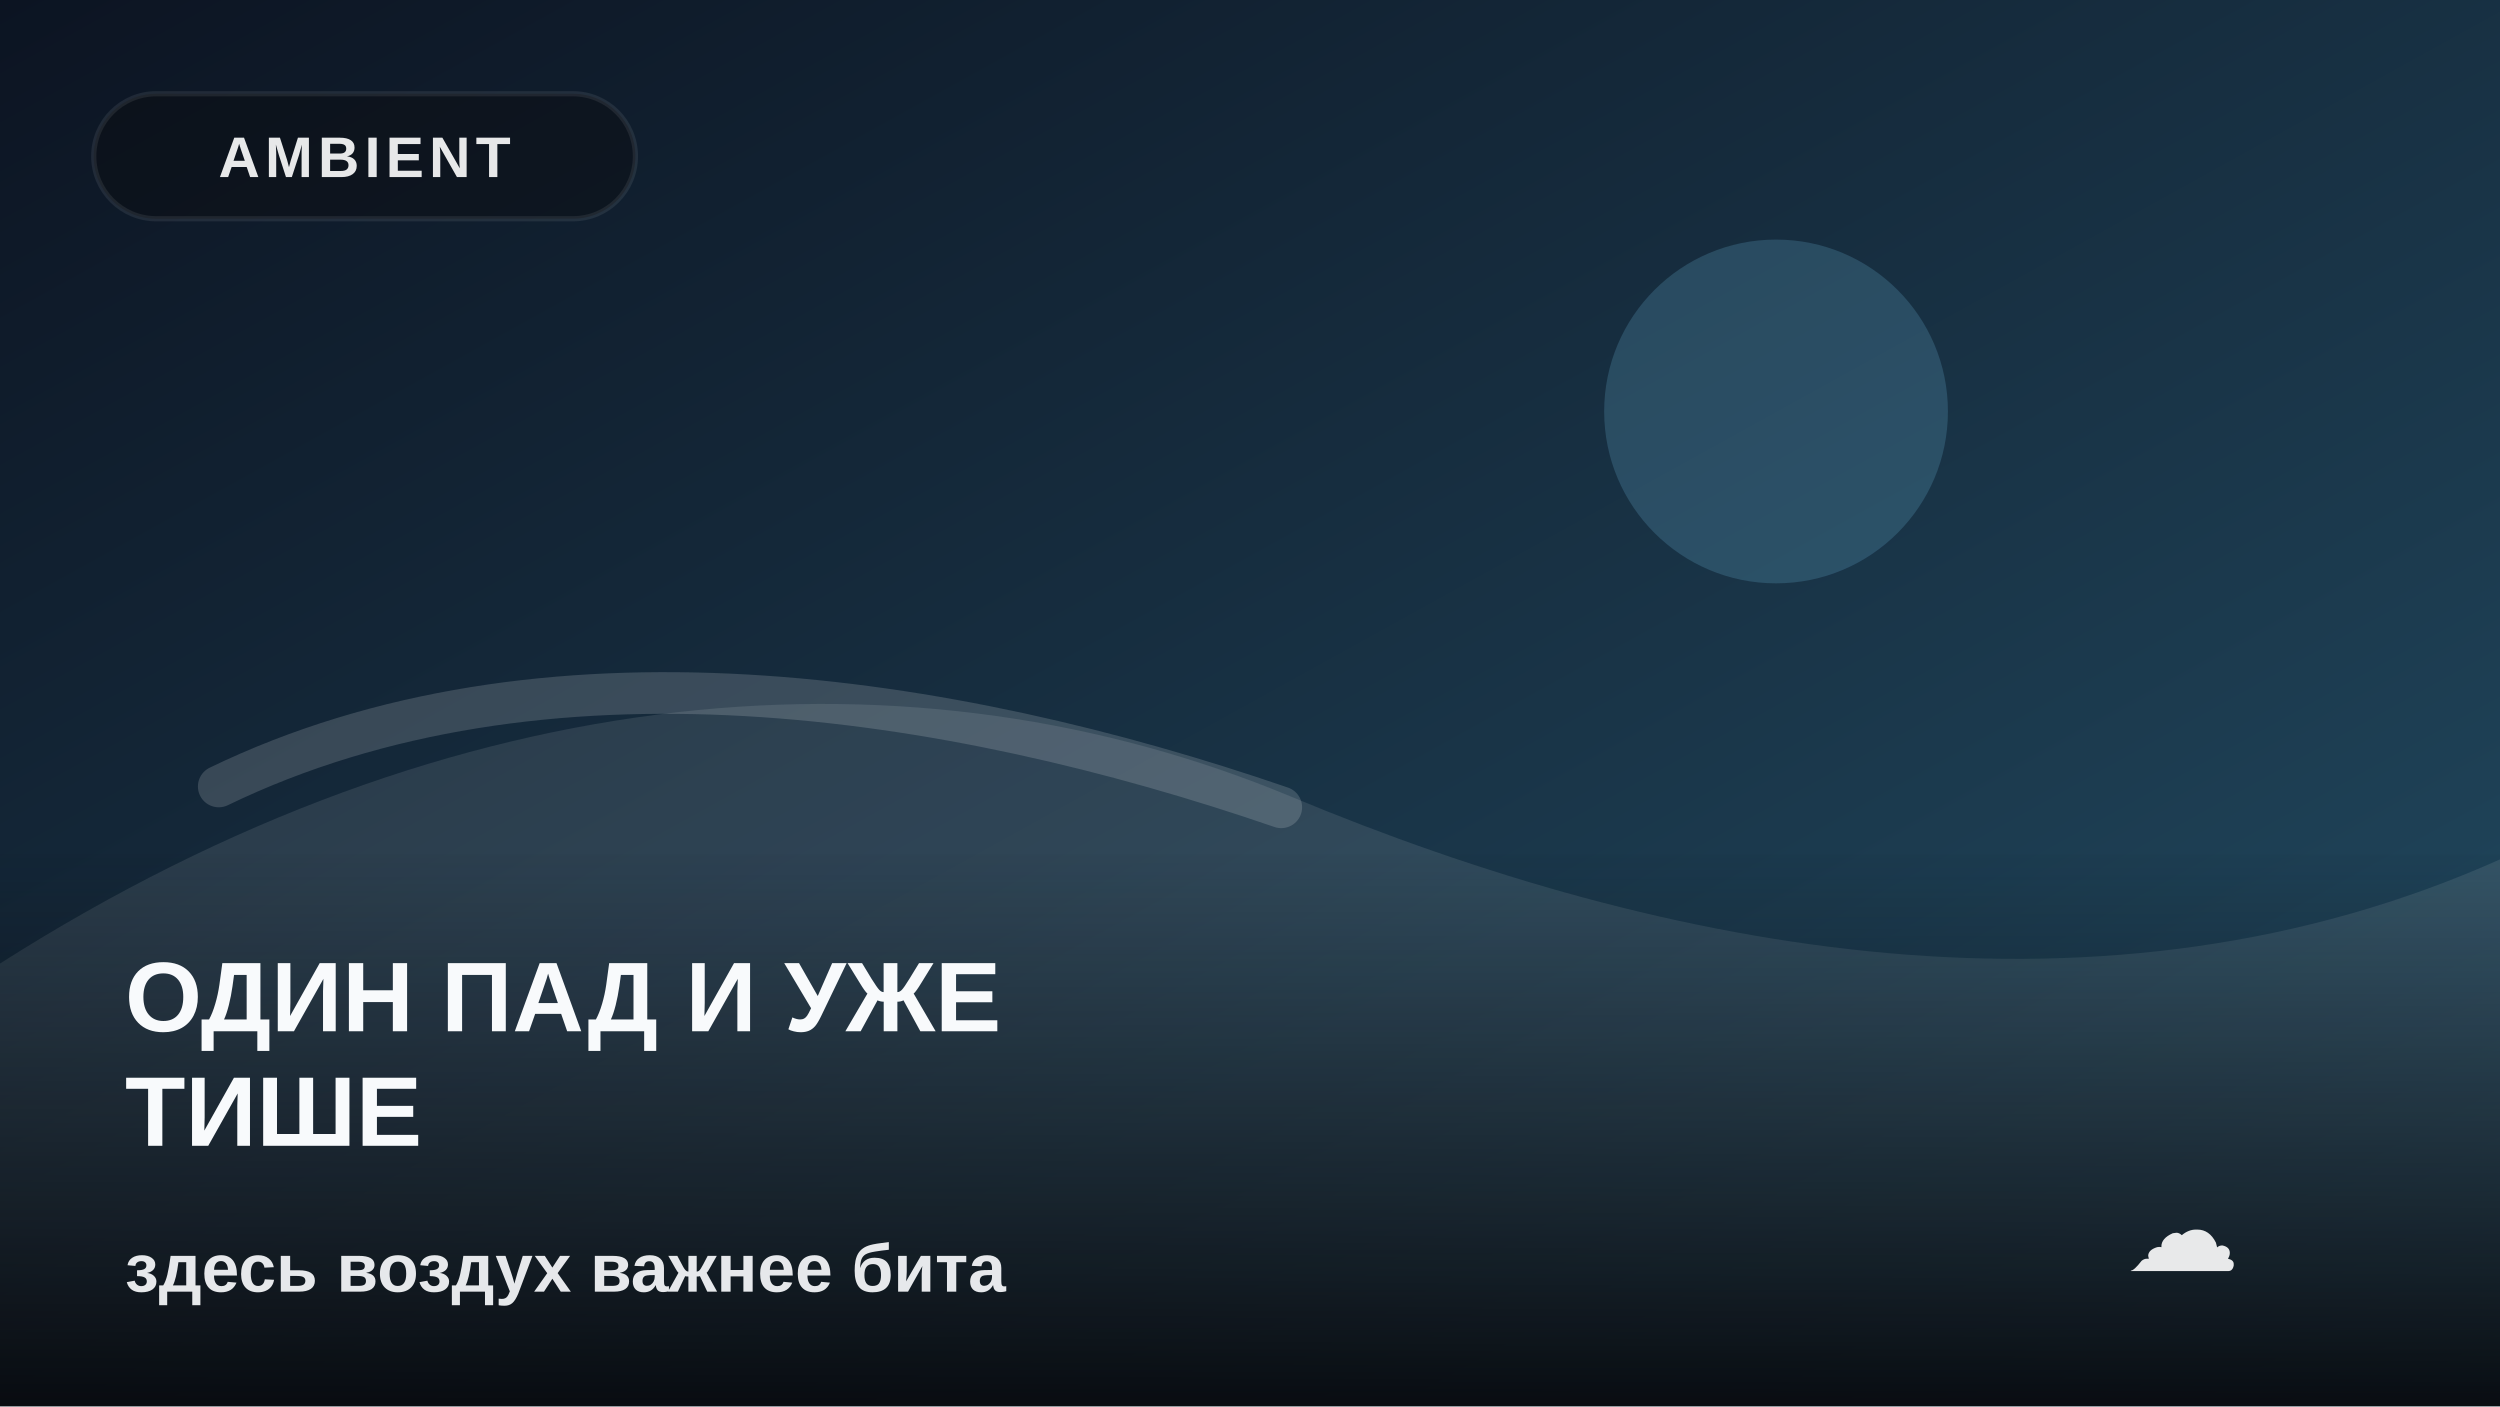
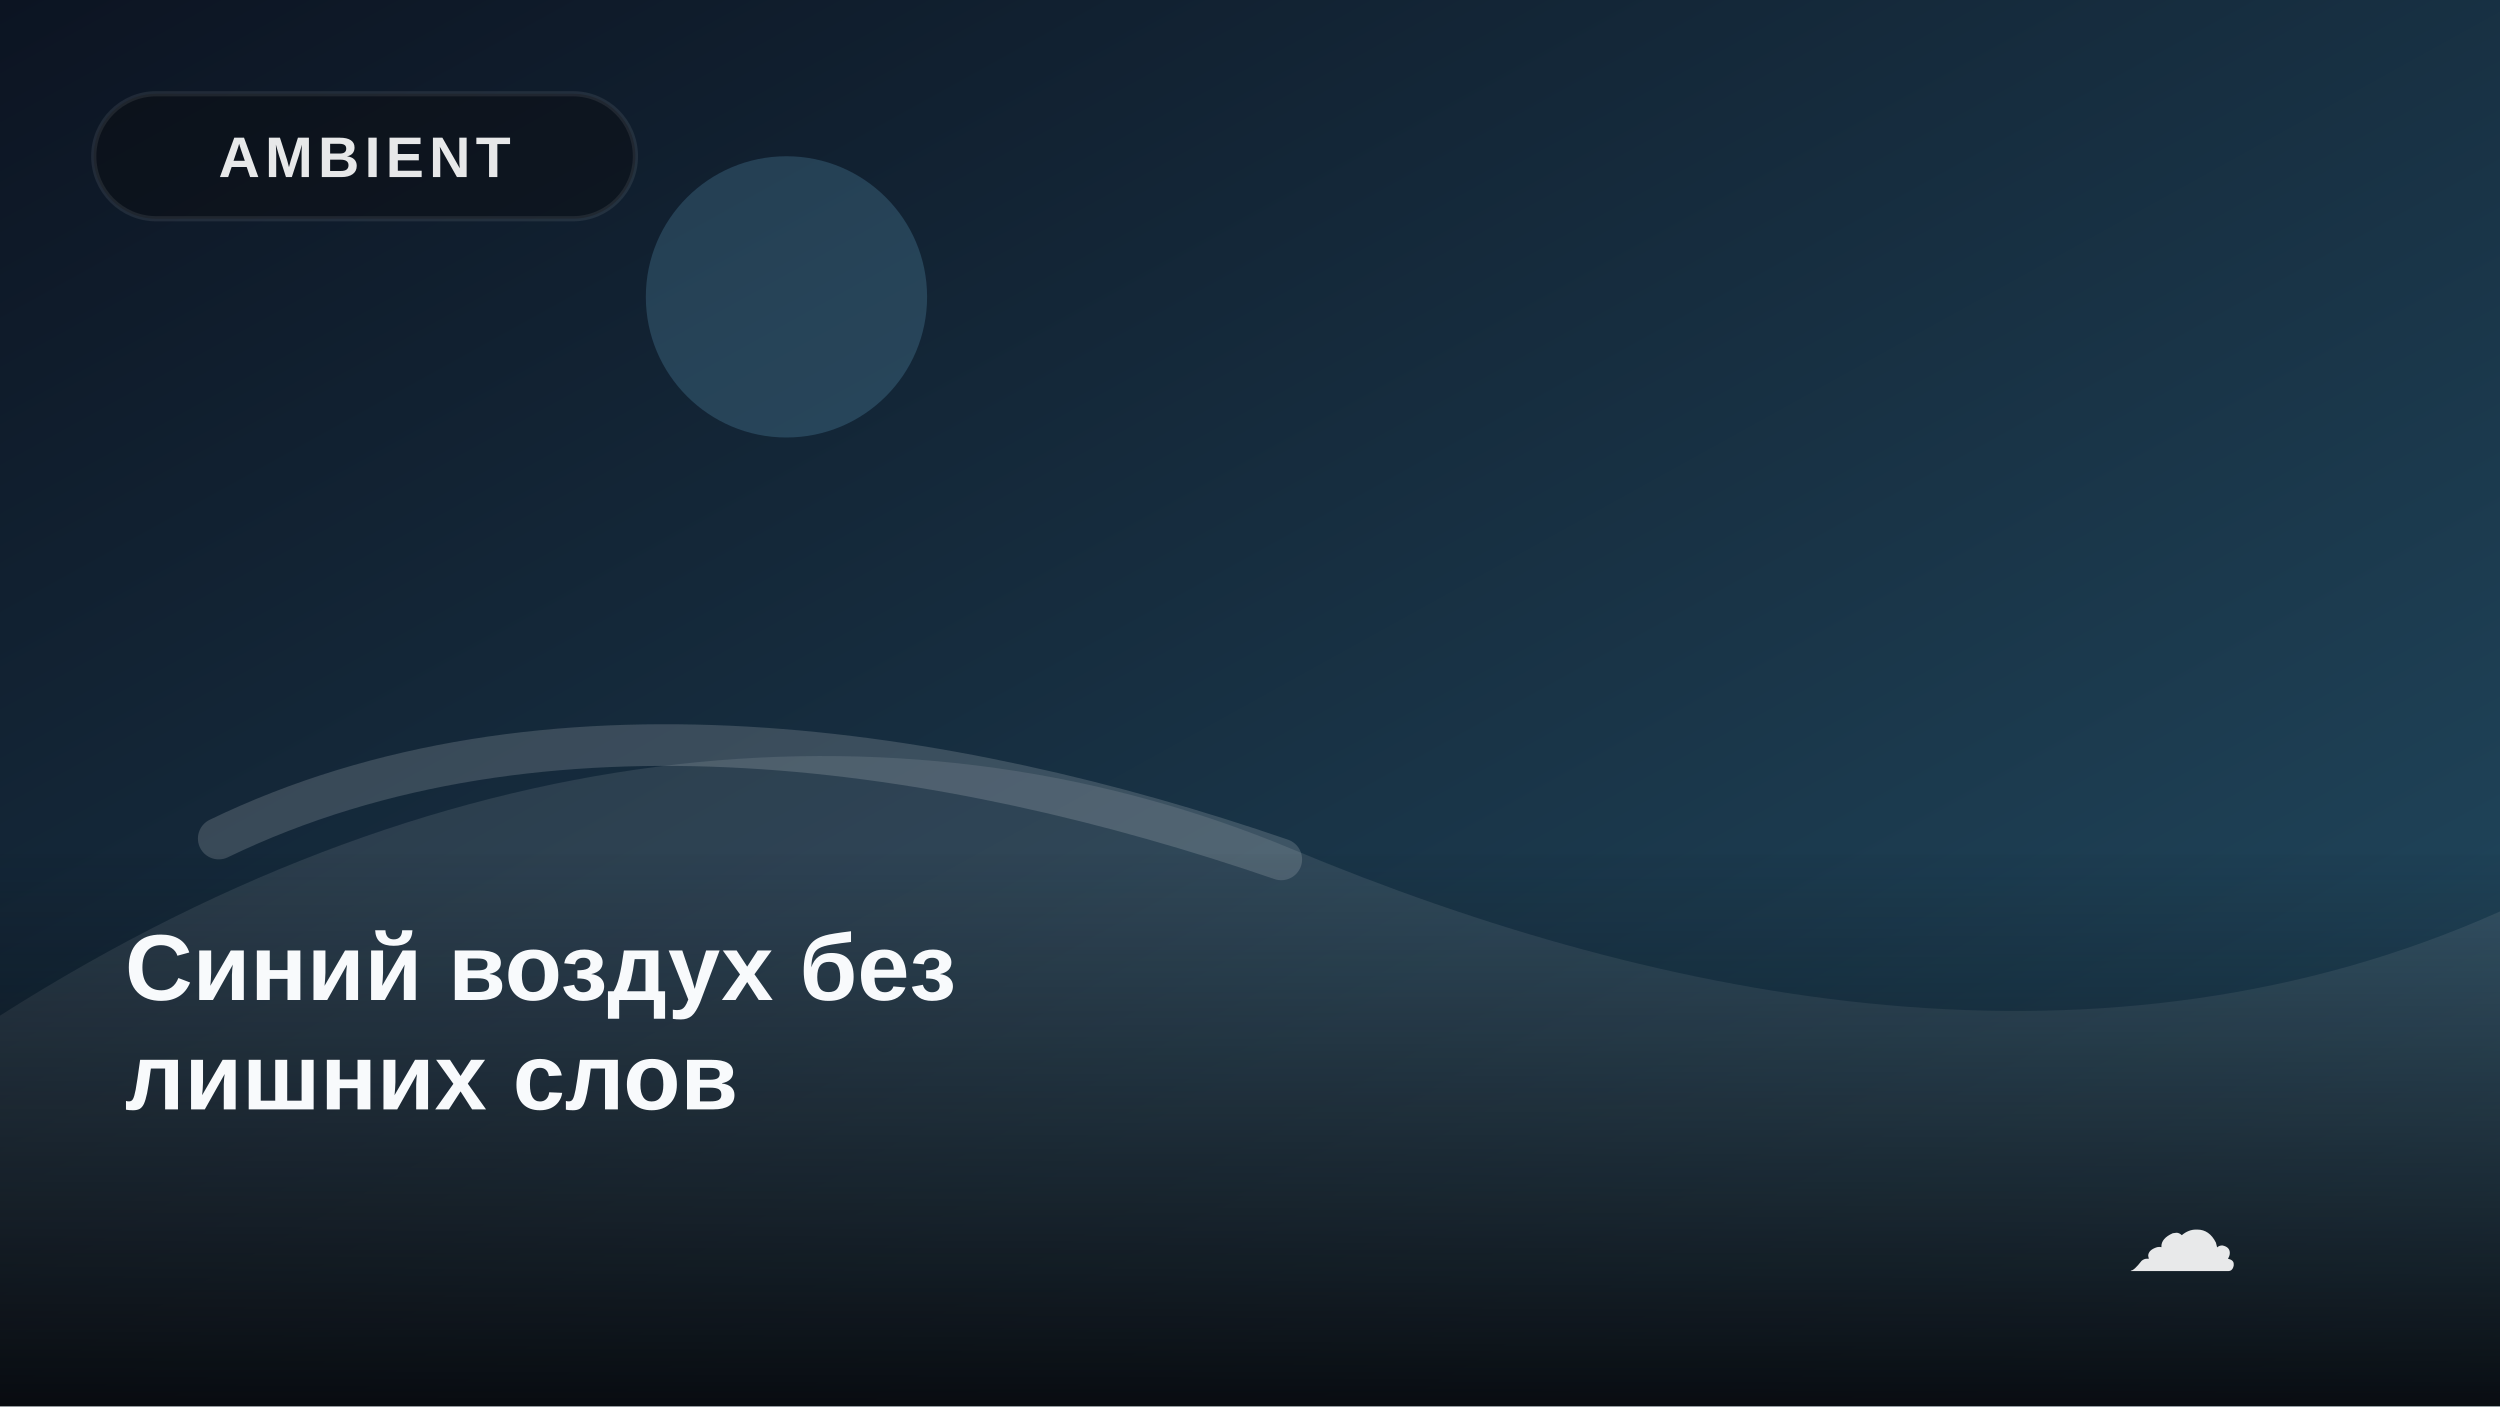
<svg xmlns="http://www.w3.org/2000/svg" viewBox="0 0 480 270" preserveAspectRatio="xMidYMid slice">
  <defs>
    <linearGradient id="bg-27" x1="0" y1="0" x2="1" y2="1">
      <stop offset="0%" stop-color="#0c1422" />
      <stop offset="100%" stop-color="#234d64" />
    </linearGradient>
    <linearGradient id="panel-27" x1="0" y1="1" x2="0" y2="0">
      <stop offset="0%" stop-color="rgba(6,8,12,0.94)" />
      <stop offset="100%" stop-color="rgba(6,8,12,0.02)" />
    </linearGradient>
  </defs>
  <rect width="480" height="270" fill="url(#bg-27)" />
-   <circle cx="341" cy="79" r="33" fill="#7dd3fc" opacity="0.18" />
-   <path d="M0 185C88 129 176 123 248 153S404 199 480 165V270H0Z" fill="rgba(255,255,255,0.1)" />
-   <path d="M42 151C104 121 182 133 246 155" fill="none" stroke="rgba(255,255,255,0.16)" stroke-width="8" stroke-linecap="round" />
+   <circle cx="151" cy="57" r="27" fill="#7dd3fc" opacity="0.18" />
+   <path d="M0 195C88 139 176 133 248 163S404 209 480 175V270H0Z" fill="rgba(255,255,255,0.1)" />
+   <path d="M42 161C104 131 182 143 246 165" fill="none" stroke="rgba(255,255,255,0.16)" stroke-width="8" stroke-linecap="round" />
  <rect y="164" width="480" height="106" fill="url(#panel-27)" />
  <rect x="18" y="18" width="104" height="24" rx="12" fill="rgba(10,10,12,0.42)" stroke="rgba(255,255,255,0.08)" />
  <text x="70" y="34" fill="rgba(255,255,255,0.9)" font-family="Arial, sans-serif" font-size="11" font-weight="700" text-anchor="middle" letter-spacing="1">AMBIENT</text>
-   <text x="24" y="198" fill="#f8fafc" fill-opacity="1" font-family="Arial, sans-serif" font-size="19" font-weight="800">
-     <tspan x="24" dy="0">ОДИН ПАД И УЖЕ</tspan>
-     <tspan x="24" dy="22">ТИШЕ</tspan>
-   </text>
-   <text x="24" y="248" fill="rgba(248,250,252,0.92)" fill-opacity="1" font-family="Arial, sans-serif" font-size="13" font-weight="600">
-     <tspan x="24" dy="0">здесь воздух важнее бита</tspan>
+   <text x="24" y="192" fill="#f8fafc" fill-opacity="1" font-family="Arial, sans-serif" font-size="18" font-weight="800">
+     <tspan x="24" dy="0">Синий воздух без</tspan>
+     <tspan x="24" dy="21">лишних слов</tspan>
  </text>
  <text x="430" y="244" fill="rgba(255,255,255,0.9)" font-family="Arial, sans-serif" font-size="22" text-anchor="end">☁</text>
</svg>
